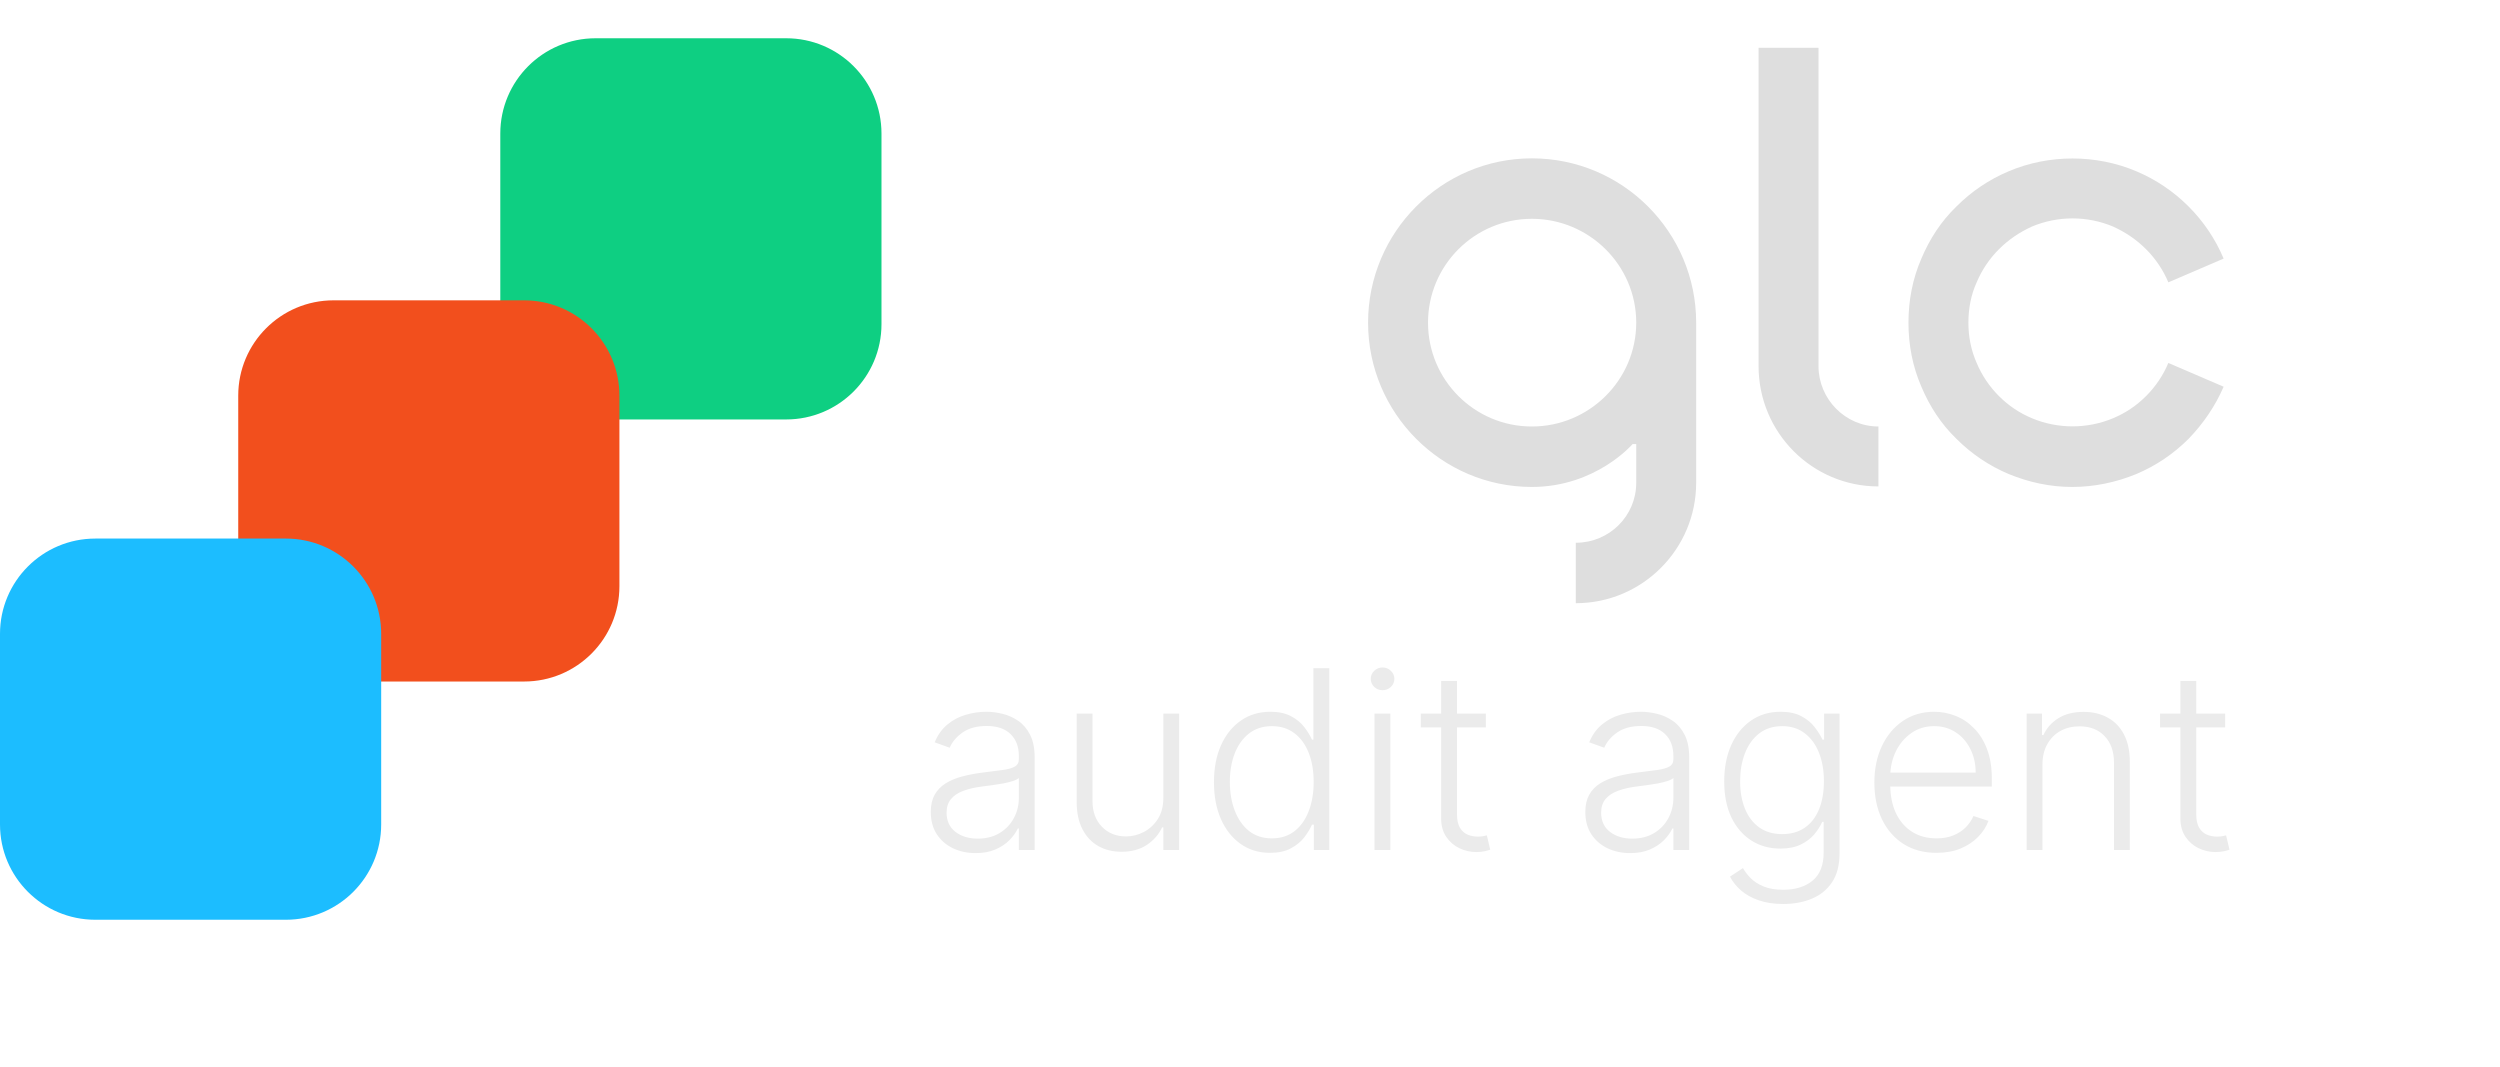
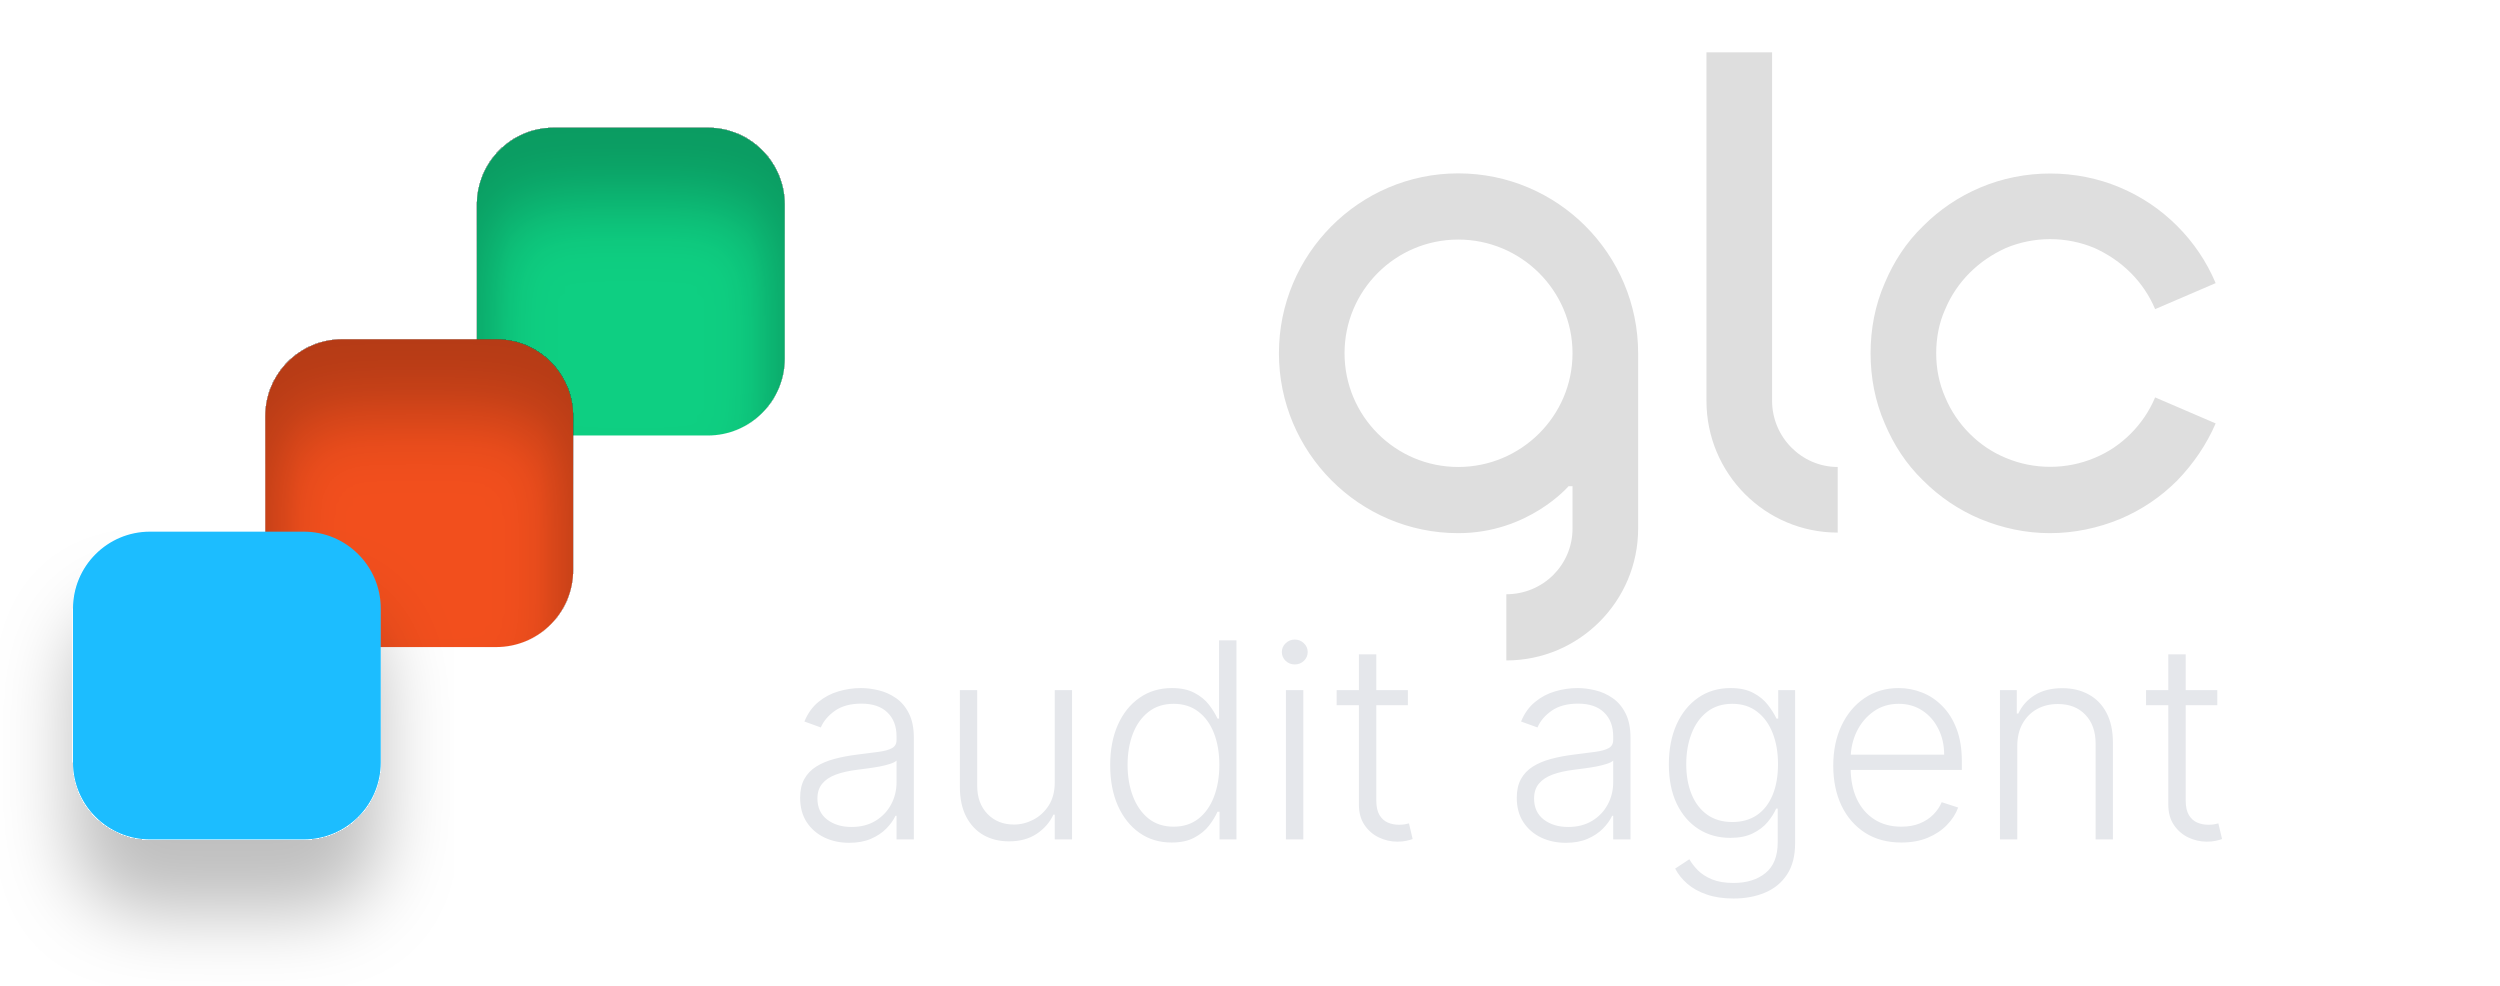
- <svg xmlns="http://www.w3.org/2000/svg" width="150" height="64" viewBox="0 0 150 64" fill="none">
-   <path d="M47.171 2.296H35.736C32.578 2.296 30.018 4.856 30.018 8.014V19.449C30.018 22.607 32.578 25.167 35.736 25.167H47.171C50.329 25.167 52.889 22.607 52.889 19.449V8.014C52.889 4.856 50.329 2.296 47.171 2.296Z" fill="#0ECF82" />
-   <path d="M31.447 18.02H20.012C16.854 18.02 14.294 20.58 14.294 23.738V35.173C14.294 38.331 16.854 40.891 20.012 40.891H31.447C34.605 40.891 37.165 38.331 37.165 35.173V23.738C37.165 20.58 34.605 18.02 31.447 18.02Z" fill="#F24F1D" />
-   <path d="M17.153 32.314H5.718C2.56 32.314 0 34.874 0 38.032V49.468C0 52.625 2.56 55.185 5.718 55.185H17.153C20.311 55.185 22.871 52.625 22.871 49.468V38.032C22.871 34.874 20.311 32.314 17.153 32.314Z" fill="#1CBDFF" />
-   <path d="M58.537 51.186C58.043 51.186 57.592 51.091 57.184 50.899C56.776 50.703 56.451 50.423 56.209 50.057C55.968 49.688 55.847 49.24 55.847 48.715C55.847 48.31 55.923 47.969 56.076 47.692C56.229 47.415 56.445 47.188 56.726 47.01C57.006 46.833 57.338 46.693 57.722 46.59C58.105 46.486 58.528 46.407 58.99 46.35C59.448 46.293 59.835 46.243 60.151 46.201C60.471 46.158 60.714 46.091 60.881 45.998C61.048 45.906 61.131 45.757 61.131 45.551V45.359C61.131 44.801 60.964 44.363 60.63 44.043C60.3 43.72 59.824 43.559 59.203 43.559C58.613 43.559 58.132 43.688 57.759 43.947C57.39 44.207 57.131 44.512 56.981 44.864L56.081 44.539C56.266 44.091 56.522 43.734 56.848 43.468C57.175 43.198 57.541 43.005 57.946 42.887C58.35 42.767 58.761 42.706 59.176 42.706C59.489 42.706 59.814 42.747 60.151 42.829C60.492 42.91 60.808 43.053 61.099 43.255C61.39 43.454 61.626 43.733 61.807 44.091C61.989 44.446 62.079 44.897 62.079 45.444V51H61.131V49.706H61.072C60.959 49.947 60.79 50.181 60.566 50.409C60.343 50.636 60.062 50.822 59.725 50.968C59.387 51.114 58.992 51.186 58.537 51.186ZM58.665 50.318C59.169 50.318 59.606 50.206 59.975 49.983C60.344 49.759 60.629 49.462 60.827 49.093C61.03 48.72 61.131 48.31 61.131 47.863V46.68C61.06 46.748 60.941 46.808 60.774 46.861C60.611 46.914 60.421 46.962 60.204 47.005C59.991 47.044 59.778 47.078 59.565 47.106C59.352 47.135 59.16 47.159 58.99 47.181C58.528 47.238 58.134 47.326 57.807 47.447C57.48 47.568 57.23 47.735 57.056 47.948C56.882 48.157 56.795 48.427 56.795 48.758C56.795 49.255 56.973 49.64 57.328 49.913C57.683 50.183 58.129 50.318 58.665 50.318ZM69.8 47.873V42.818H70.748V51H69.8V49.642H69.726C69.534 50.061 69.23 50.41 68.815 50.691C68.399 50.968 67.891 51.106 67.291 51.106C66.769 51.106 66.306 50.993 65.901 50.766C65.496 50.535 65.178 50.197 64.948 49.754C64.717 49.31 64.601 48.765 64.601 48.118V42.818H65.549V48.06C65.549 48.699 65.738 49.214 66.114 49.604C66.491 49.992 66.974 50.185 67.563 50.185C67.932 50.185 68.287 50.096 68.628 49.919C68.969 49.741 69.25 49.482 69.47 49.141C69.69 48.797 69.8 48.374 69.8 47.873ZM76.204 51.17C75.533 51.17 74.945 50.993 74.441 50.638C73.937 50.283 73.543 49.787 73.259 49.152C72.978 48.516 72.838 47.776 72.838 46.93C72.838 46.089 72.978 45.352 73.259 44.72C73.543 44.084 73.939 43.591 74.447 43.239C74.954 42.884 75.546 42.706 76.22 42.706C76.717 42.706 77.131 42.795 77.461 42.973C77.792 43.147 78.056 43.363 78.255 43.623C78.454 43.882 78.608 44.134 78.719 44.379H78.804V40.091H79.757V51H78.83V49.482H78.719C78.608 49.73 78.452 49.986 78.25 50.249C78.047 50.508 77.779 50.727 77.445 50.904C77.115 51.082 76.701 51.17 76.204 51.17ZM76.316 50.302C76.845 50.302 77.296 50.158 77.669 49.871C78.042 49.58 78.326 49.18 78.521 48.672C78.72 48.161 78.82 47.575 78.82 46.914C78.82 46.261 78.722 45.684 78.527 45.183C78.331 44.679 78.047 44.285 77.674 44.001C77.302 43.713 76.849 43.569 76.316 43.569C75.769 43.569 75.308 43.718 74.931 44.017C74.558 44.311 74.274 44.711 74.079 45.215C73.887 45.719 73.791 46.286 73.791 46.914C73.791 47.55 73.889 48.124 74.084 48.635C74.28 49.146 74.564 49.553 74.936 49.855C75.313 50.153 75.773 50.302 76.316 50.302ZM82.469 51V42.818H83.422V51H82.469ZM82.953 41.412C82.758 41.412 82.591 41.346 82.453 41.215C82.314 41.08 82.245 40.918 82.245 40.73C82.245 40.542 82.314 40.382 82.453 40.251C82.591 40.116 82.758 40.048 82.953 40.048C83.148 40.048 83.315 40.116 83.454 40.251C83.592 40.382 83.662 40.542 83.662 40.73C83.662 40.918 83.592 41.08 83.454 41.215C83.315 41.346 83.148 41.412 82.953 41.412ZM89.152 42.818V43.644H85.248V42.818H89.152ZM86.468 40.858H87.421V48.864C87.421 49.205 87.48 49.473 87.597 49.668C87.714 49.86 87.867 49.997 88.055 50.078C88.243 50.157 88.444 50.196 88.657 50.196C88.781 50.196 88.888 50.189 88.976 50.174C89.065 50.157 89.143 50.139 89.211 50.121L89.413 50.979C89.321 51.014 89.207 51.046 89.072 51.075C88.937 51.106 88.77 51.123 88.572 51.123C88.224 51.123 87.888 51.046 87.565 50.894C87.245 50.741 86.982 50.514 86.776 50.212C86.57 49.91 86.468 49.535 86.468 49.088V40.858ZM97.809 51.186C97.316 51.186 96.865 51.091 96.456 50.899C96.048 50.703 95.723 50.423 95.482 50.057C95.24 49.688 95.119 49.24 95.119 48.715C95.119 48.31 95.196 47.969 95.349 47.692C95.501 47.415 95.718 47.188 95.998 47.01C96.279 46.833 96.611 46.693 96.994 46.59C97.378 46.486 97.8 46.407 98.262 46.35C98.72 46.293 99.107 46.243 99.423 46.201C99.743 46.158 99.986 46.091 100.153 45.998C100.32 45.906 100.403 45.757 100.403 45.551V45.359C100.403 44.801 100.237 44.363 99.903 44.043C99.573 43.72 99.097 43.559 98.475 43.559C97.886 43.559 97.405 43.688 97.032 43.947C96.662 44.207 96.403 44.512 96.254 44.864L95.354 44.539C95.538 44.091 95.794 43.734 96.121 43.468C96.448 43.198 96.813 43.005 97.218 42.887C97.623 42.767 98.033 42.706 98.449 42.706C98.761 42.706 99.086 42.747 99.423 42.829C99.764 42.91 100.08 43.053 100.372 43.255C100.663 43.454 100.899 43.733 101.08 44.091C101.261 44.446 101.352 44.897 101.352 45.444V51H100.403V49.706H100.345C100.231 49.947 100.063 50.181 99.839 50.409C99.615 50.636 99.335 50.822 98.997 50.968C98.66 51.114 98.264 51.186 97.809 51.186ZM97.937 50.318C98.442 50.318 98.878 50.206 99.248 49.983C99.617 49.759 99.901 49.462 100.1 49.093C100.302 48.72 100.403 48.31 100.403 47.863V46.68C100.332 46.748 100.214 46.808 100.047 46.861C99.883 46.914 99.693 46.962 99.477 47.005C99.264 47.044 99.05 47.078 98.837 47.106C98.624 47.135 98.433 47.159 98.262 47.181C97.8 47.238 97.406 47.326 97.08 47.447C96.753 47.568 96.503 47.735 96.329 47.948C96.155 48.157 96.068 48.427 96.068 48.758C96.068 49.255 96.245 49.64 96.6 49.913C96.955 50.183 97.401 50.318 97.937 50.318ZM106.995 54.239C106.438 54.239 105.949 54.166 105.53 54.02C105.111 53.878 104.758 53.683 104.47 53.434C104.183 53.186 103.959 52.907 103.799 52.598L104.577 52.087C104.694 52.293 104.85 52.495 105.046 52.694C105.245 52.893 105.502 53.058 105.818 53.189C106.138 53.321 106.53 53.386 106.995 53.386C107.72 53.386 108.304 53.205 108.748 52.843C109.195 52.481 109.419 51.918 109.419 51.154V49.311H109.334C109.224 49.56 109.066 49.809 108.86 50.057C108.654 50.302 108.384 50.506 108.05 50.67C107.72 50.833 107.31 50.915 106.82 50.915C106.166 50.915 105.585 50.753 105.078 50.43C104.573 50.107 104.176 49.645 103.884 49.045C103.597 48.441 103.453 47.722 103.453 46.888C103.453 46.06 103.593 45.332 103.874 44.704C104.158 44.075 104.554 43.585 105.062 43.234C105.57 42.882 106.161 42.706 106.835 42.706C107.336 42.706 107.752 42.795 108.082 42.973C108.412 43.147 108.677 43.363 108.876 43.623C109.078 43.882 109.236 44.134 109.35 44.379H109.446V42.818H110.372V51.213C110.372 51.906 110.225 52.475 109.93 52.923C109.636 53.37 109.234 53.701 108.726 53.914C108.219 54.13 107.642 54.239 106.995 54.239ZM106.931 50.047C107.457 50.047 107.906 49.92 108.279 49.668C108.652 49.413 108.938 49.047 109.137 48.571C109.335 48.095 109.435 47.529 109.435 46.872C109.435 46.233 109.337 45.666 109.142 45.173C108.947 44.675 108.663 44.285 108.29 44.001C107.92 43.713 107.468 43.569 106.931 43.569C106.384 43.569 105.923 43.717 105.546 44.011C105.17 44.306 104.886 44.704 104.694 45.205C104.502 45.702 104.407 46.258 104.407 46.872C104.407 47.497 104.504 48.049 104.699 48.528C104.895 49.004 105.181 49.377 105.557 49.647C105.934 49.913 106.392 50.047 106.931 50.047ZM116.191 51.17C115.427 51.17 114.767 50.993 114.209 50.638C113.651 50.279 113.22 49.784 112.915 49.152C112.613 48.516 112.462 47.784 112.462 46.957C112.462 46.133 112.613 45.402 112.915 44.762C113.22 44.12 113.641 43.617 114.177 43.255C114.717 42.889 115.34 42.706 116.047 42.706C116.491 42.706 116.919 42.788 117.33 42.951C117.742 43.111 118.112 43.358 118.438 43.692C118.769 44.022 119.03 44.439 119.221 44.944C119.413 45.444 119.509 46.037 119.509 46.723V47.191H113.117V46.355H118.54C118.54 45.83 118.433 45.357 118.22 44.938C118.01 44.516 117.718 44.182 117.341 43.937C116.968 43.692 116.537 43.569 116.047 43.569C115.528 43.569 115.072 43.708 114.678 43.985C114.284 44.262 113.975 44.627 113.751 45.082C113.531 45.537 113.419 46.034 113.415 46.574V47.074C113.415 47.724 113.527 48.292 113.751 48.779C113.978 49.262 114.3 49.636 114.715 49.903C115.131 50.169 115.622 50.302 116.191 50.302C116.578 50.302 116.917 50.242 117.208 50.121C117.503 50 117.749 49.839 117.948 49.636C118.151 49.43 118.303 49.205 118.406 48.96L119.307 49.253C119.182 49.597 118.978 49.915 118.694 50.206C118.414 50.498 118.062 50.732 117.639 50.909C117.22 51.084 116.737 51.17 116.191 51.17ZM122.547 45.886V51H121.598V42.818H122.52V44.102H122.605C122.797 43.683 123.095 43.347 123.5 43.095C123.908 42.84 124.413 42.712 125.013 42.712C125.563 42.712 126.046 42.827 126.462 43.058C126.881 43.285 127.206 43.621 127.437 44.065C127.671 44.508 127.788 45.054 127.788 45.7V51H126.84V45.758C126.84 45.087 126.652 44.556 126.275 44.166C125.902 43.775 125.402 43.58 124.773 43.58C124.343 43.58 123.962 43.672 123.628 43.857C123.294 44.041 123.03 44.308 122.834 44.656C122.642 45 122.547 45.41 122.547 45.886ZM133.508 42.818V43.644H129.603V42.818H133.508ZM130.823 40.858H131.776V48.864C131.776 49.205 131.835 49.473 131.952 49.668C132.069 49.86 132.222 49.997 132.41 50.078C132.599 50.157 132.799 50.196 133.012 50.196C133.137 50.196 133.243 50.189 133.332 50.174C133.421 50.157 133.499 50.139 133.566 50.121L133.769 50.979C133.676 51.014 133.563 51.046 133.428 51.075C133.293 51.106 133.126 51.123 132.927 51.123C132.579 51.123 132.243 51.046 131.92 50.894C131.601 50.741 131.338 50.514 131.132 50.212C130.926 49.91 130.823 49.535 130.823 49.088V40.858Z" fill="#EBEBEB" />
-   <path d="M91.912 9.501C97.368 9.501 101.77 13.934 101.77 19.359V28.969C101.77 32.937 98.546 36.192 94.547 36.192V32.565C96.562 32.565 98.174 30.953 98.174 28.969V26.644H97.957C97.957 26.644 95.756 29.217 91.912 29.217C86.487 29.217 82.085 24.784 82.085 19.359C82.085 13.934 86.487 9.501 91.912 9.501ZM91.912 25.59C95.353 25.59 98.174 22.8 98.174 19.359C98.174 15.918 95.353 13.128 91.912 13.128C88.471 13.128 85.681 15.918 85.681 19.359C85.681 22.8 88.471 25.59 91.912 25.59ZM109.11 21.963C109.11 23.947 110.722 25.59 112.706 25.59V29.186C108.738 29.186 105.514 25.962 105.514 21.963V2.867H109.11V21.963ZM130.101 21.777L133.418 23.203C132.922 24.35 132.209 25.404 131.31 26.334C130.411 27.233 129.357 27.946 128.179 28.442C126.97 28.938 125.668 29.217 124.335 29.217C123.002 29.217 121.731 28.938 120.522 28.442C119.344 27.946 118.29 27.233 117.391 26.334C116.461 25.435 115.779 24.381 115.283 23.203C114.756 21.994 114.508 20.692 114.508 19.359C114.508 18.026 114.756 16.724 115.283 15.515C115.779 14.337 116.461 13.283 117.391 12.384C118.29 11.485 119.344 10.772 120.522 10.276C122.94 9.253 125.761 9.253 128.179 10.276C129.357 10.772 130.411 11.485 131.31 12.384C132.209 13.283 132.922 14.337 133.418 15.515L130.101 16.941C129.791 16.197 129.326 15.515 128.768 14.957C128.179 14.368 127.528 13.934 126.784 13.593C125.234 12.942 123.467 12.942 121.917 13.593C121.173 13.934 120.522 14.368 119.933 14.957C119.375 15.515 118.91 16.197 118.6 16.941C118.259 17.685 118.104 18.522 118.104 19.359C118.104 20.196 118.259 21.002 118.6 21.777C118.91 22.521 119.375 23.203 119.933 23.761C120.522 24.35 121.173 24.784 121.917 25.094C123.467 25.745 125.234 25.745 126.784 25.094C127.528 24.784 128.179 24.35 128.768 23.761C129.326 23.203 129.791 22.521 130.101 21.777Z" fill="#DEDEDE" />
+ <svg xmlns="http://www.w3.org/2000/svg" width="137" height="54" viewBox="0 0 137 54" fill="none">
+   <g filter="url(#filter0_i_522_233)">
+     <path d="M38.784 7H30.352C28.023 7 26.135 8.887 26.135 11.216V19.648C26.135 21.977 28.023 23.865 30.352 23.865H38.784C41.113 23.865 43 21.977 43 19.648V11.216C43 8.887 41.113 7 38.784 7Z" fill="#0ECF82" />
+   </g>
+   <g filter="url(#filter1_i_522_233)">
+     <path d="M27.19 18.595H18.757C16.428 18.595 14.541 20.482 14.541 22.811V31.243C14.541 33.572 16.428 35.459 18.757 35.459H27.19C29.518 35.459 31.406 33.572 31.406 31.243V22.811C31.406 20.482 29.518 18.595 27.19 18.595Z" fill="#F24F1D" />
+   </g>
+   <g filter="url(#filter2_d_522_233)">
+     <path d="M16.649 29.135H8.216C5.888 29.135 4 31.023 4 33.351V41.784C4 44.112 5.888 46 8.216 46H16.649C18.977 46 20.865 44.112 20.865 41.784V33.351C20.865 31.023 18.977 29.135 16.649 29.135Z" fill="#1CBDFF" />
+   </g>
+   <path d="M46.537 46.186C46.043 46.186 45.592 46.091 45.184 45.899C44.776 45.703 44.451 45.423 44.209 45.057C43.968 44.688 43.847 44.24 43.847 43.715C43.847 43.31 43.923 42.969 44.076 42.692C44.229 42.415 44.445 42.188 44.726 42.01C45.006 41.833 45.338 41.693 45.722 41.59C46.105 41.486 46.528 41.407 46.99 41.35C47.448 41.293 47.835 41.243 48.151 41.201C48.471 41.158 48.714 41.091 48.881 40.998C49.048 40.906 49.131 40.757 49.131 40.551V40.359C49.131 39.801 48.964 39.363 48.63 39.043C48.3 38.72 47.824 38.559 47.203 38.559C46.613 38.559 46.132 38.688 45.759 38.947C45.39 39.207 45.131 39.512 44.981 39.864L44.081 39.539C44.266 39.091 44.522 38.734 44.848 38.468C45.175 38.198 45.541 38.005 45.946 37.887C46.35 37.767 46.761 37.706 47.176 37.706C47.489 37.706 47.814 37.747 48.151 37.829C48.492 37.91 48.808 38.053 49.099 38.255C49.39 38.454 49.626 38.733 49.807 39.091C49.989 39.446 50.079 39.897 50.079 40.444V46H49.131V44.706H49.072C48.959 44.947 48.79 45.181 48.566 45.409C48.343 45.636 48.062 45.822 47.725 45.968C47.387 46.114 46.992 46.186 46.537 46.186ZM46.665 45.318C47.169 45.318 47.606 45.206 47.975 44.983C48.344 44.759 48.629 44.462 48.827 44.093C49.03 43.72 49.131 43.31 49.131 42.863V41.68C49.06 41.748 48.941 41.808 48.774 41.861C48.611 41.914 48.421 41.962 48.204 42.005C47.991 42.044 47.778 42.078 47.565 42.106C47.352 42.135 47.16 42.159 46.99 42.181C46.528 42.238 46.134 42.326 45.807 42.447C45.48 42.568 45.23 42.735 45.056 42.948C44.882 43.157 44.795 43.427 44.795 43.758C44.795 44.255 44.973 44.64 45.328 44.913C45.683 45.183 46.129 45.318 46.665 45.318ZM57.8 42.873V37.818H58.748V46H57.8V44.642H57.726C57.534 45.061 57.23 45.41 56.815 45.691C56.399 45.968 55.892 46.106 55.291 46.106C54.769 46.106 54.306 45.993 53.901 45.766C53.496 45.535 53.178 45.197 52.948 44.754C52.717 44.31 52.601 43.765 52.601 43.118V37.818H53.55V43.06C53.55 43.699 53.738 44.214 54.114 44.604C54.491 44.992 54.974 45.185 55.563 45.185C55.932 45.185 56.288 45.096 56.628 44.919C56.969 44.741 57.25 44.482 57.47 44.141C57.69 43.797 57.8 43.374 57.8 42.873ZM64.204 46.17C63.533 46.17 62.945 45.993 62.441 45.638C61.937 45.283 61.543 44.787 61.259 44.152C60.978 43.516 60.838 42.776 60.838 41.93C60.838 41.089 60.978 40.352 61.259 39.72C61.543 39.084 61.939 38.591 62.447 38.239C62.954 37.884 63.545 37.706 64.22 37.706C64.717 37.706 65.131 37.795 65.461 37.973C65.792 38.147 66.056 38.363 66.255 38.623C66.454 38.882 66.608 39.134 66.719 39.379H66.804V35.091H67.757V46H66.83V44.482H66.719C66.608 44.73 66.452 44.986 66.25 45.249C66.047 45.508 65.779 45.727 65.445 45.904C65.115 46.082 64.701 46.17 64.204 46.17ZM64.316 45.302C64.845 45.302 65.296 45.158 65.669 44.871C66.042 44.58 66.326 44.18 66.521 43.672C66.72 43.161 66.82 42.575 66.82 41.914C66.82 41.261 66.722 40.684 66.527 40.183C66.331 39.679 66.047 39.285 65.674 39.001C65.302 38.713 64.849 38.569 64.316 38.569C63.769 38.569 63.308 38.718 62.931 39.017C62.558 39.311 62.274 39.711 62.079 40.215C61.887 40.719 61.791 41.286 61.791 41.914C61.791 42.55 61.889 43.124 62.084 43.635C62.28 44.146 62.564 44.553 62.937 44.855C63.313 45.153 63.773 45.302 64.316 45.302ZM70.469 46V37.818H71.422V46H70.469ZM70.953 36.412C70.758 36.412 70.591 36.346 70.453 36.215C70.314 36.08 70.245 35.918 70.245 35.73C70.245 35.542 70.314 35.382 70.453 35.251C70.591 35.116 70.758 35.048 70.953 35.048C71.148 35.048 71.315 35.116 71.454 35.251C71.592 35.382 71.662 35.542 71.662 35.73C71.662 35.918 71.592 36.08 71.454 36.215C71.315 36.346 71.148 36.412 70.953 36.412ZM77.152 37.818V38.644H73.248V37.818H77.152ZM74.468 35.858H75.421V43.864C75.421 44.205 75.48 44.473 75.597 44.668C75.714 44.86 75.867 44.997 76.055 45.078C76.243 45.157 76.444 45.196 76.657 45.196C76.781 45.196 76.888 45.189 76.976 45.174C77.065 45.157 77.143 45.139 77.211 45.121L77.413 45.979C77.321 46.014 77.207 46.046 77.072 46.075C76.937 46.106 76.77 46.123 76.572 46.123C76.224 46.123 75.888 46.046 75.565 45.894C75.245 45.741 74.982 45.514 74.776 45.212C74.57 44.91 74.468 44.535 74.468 44.088V35.858ZM85.809 46.186C85.316 46.186 84.865 46.091 84.456 45.899C84.048 45.703 83.723 45.423 83.482 45.057C83.24 44.688 83.119 44.24 83.119 43.715C83.119 43.31 83.196 42.969 83.349 42.692C83.501 42.415 83.718 42.188 83.998 42.01C84.279 41.833 84.611 41.693 84.994 41.59C85.378 41.486 85.8 41.407 86.262 41.35C86.72 41.293 87.107 41.243 87.423 41.201C87.743 41.158 87.986 41.091 88.153 40.998C88.32 40.906 88.403 40.757 88.403 40.551V40.359C88.403 39.801 88.237 39.363 87.903 39.043C87.573 38.72 87.097 38.559 86.475 38.559C85.886 38.559 85.405 38.688 85.032 38.947C84.662 39.207 84.403 39.512 84.254 39.864L83.354 39.539C83.538 39.091 83.794 38.734 84.121 38.468C84.448 38.198 84.813 38.005 85.218 37.887C85.623 37.767 86.033 37.706 86.449 37.706C86.761 37.706 87.086 37.747 87.423 37.829C87.764 37.91 88.08 38.053 88.371 38.255C88.663 38.454 88.899 38.733 89.08 39.091C89.261 39.446 89.352 39.897 89.352 40.444V46H88.403V44.706H88.345C88.231 44.947 88.063 45.181 87.839 45.409C87.615 45.636 87.335 45.822 86.997 45.968C86.66 46.114 86.264 46.186 85.809 46.186ZM85.937 45.318C86.442 45.318 86.878 45.206 87.248 44.983C87.617 44.759 87.901 44.462 88.1 44.093C88.302 43.72 88.403 43.31 88.403 42.863V41.68C88.332 41.748 88.213 41.808 88.047 41.861C87.883 41.914 87.693 41.962 87.477 42.005C87.264 42.044 87.05 42.078 86.837 42.106C86.624 42.135 86.433 42.159 86.262 42.181C85.8 42.238 85.406 42.326 85.08 42.447C84.753 42.568 84.503 42.735 84.329 42.948C84.155 43.157 84.068 43.427 84.068 43.758C84.068 44.255 84.245 44.64 84.6 44.913C84.955 45.183 85.401 45.318 85.937 45.318ZM94.995 49.239C94.438 49.239 93.95 49.166 93.531 49.02C93.111 48.878 92.758 48.683 92.47 48.434C92.183 48.186 91.959 47.907 91.799 47.598L92.577 47.087C92.694 47.293 92.85 47.495 93.046 47.694C93.245 47.893 93.502 48.058 93.818 48.189C94.138 48.321 94.53 48.386 94.995 48.386C95.72 48.386 96.304 48.205 96.748 47.843C97.195 47.481 97.419 46.918 97.419 46.154V44.311H97.334C97.224 44.56 97.066 44.809 96.86 45.057C96.654 45.302 96.384 45.506 96.05 45.67C95.72 45.833 95.31 45.915 94.82 45.915C94.166 45.915 93.585 45.753 93.078 45.43C92.573 45.107 92.176 44.645 91.885 44.045C91.597 43.441 91.453 42.722 91.453 41.888C91.453 41.06 91.593 40.332 91.874 39.704C92.158 39.075 92.554 38.585 93.062 38.234C93.57 37.882 94.161 37.706 94.835 37.706C95.336 37.706 95.752 37.795 96.082 37.973C96.412 38.147 96.677 38.363 96.876 38.623C97.078 38.882 97.236 39.134 97.35 39.379H97.446V37.818H98.372V46.213C98.372 46.906 98.225 47.475 97.93 47.923C97.636 48.37 97.234 48.701 96.727 48.914C96.219 49.13 95.642 49.239 94.995 49.239ZM94.931 45.047C95.457 45.047 95.906 44.92 96.279 44.668C96.652 44.413 96.938 44.047 97.137 43.571C97.335 43.095 97.435 42.529 97.435 41.872C97.435 41.233 97.337 40.666 97.142 40.173C96.947 39.675 96.663 39.285 96.29 39.001C95.92 38.713 95.468 38.569 94.931 38.569C94.385 38.569 93.923 38.717 93.546 39.011C93.17 39.306 92.886 39.704 92.694 40.205C92.502 40.702 92.406 41.258 92.406 41.872C92.406 42.497 92.504 43.049 92.7 43.528C92.895 44.004 93.181 44.377 93.557 44.647C93.933 44.913 94.392 45.047 94.931 45.047ZM104.191 46.17C103.427 46.17 102.767 45.993 102.209 45.638C101.651 45.279 101.22 44.784 100.915 44.152C100.613 43.516 100.462 42.784 100.462 41.957C100.462 41.133 100.613 40.402 100.915 39.762C101.22 39.12 101.641 38.617 102.177 38.255C102.717 37.889 103.34 37.706 104.047 37.706C104.491 37.706 104.919 37.788 105.33 37.951C105.742 38.111 106.112 38.358 106.438 38.692C106.769 39.022 107.03 39.439 107.221 39.944C107.413 40.444 107.509 41.037 107.509 41.723V42.191H101.117V41.355H106.54C106.54 40.83 106.433 40.357 106.22 39.938C106.01 39.516 105.718 39.182 105.341 38.937C104.968 38.692 104.537 38.569 104.047 38.569C103.528 38.569 103.072 38.708 102.678 38.985C102.284 39.262 101.975 39.627 101.751 40.082C101.531 40.537 101.419 41.034 101.415 41.574V42.074C101.415 42.724 101.527 43.292 101.751 43.779C101.978 44.262 102.3 44.636 102.715 44.903C103.131 45.169 103.622 45.302 104.191 45.302C104.578 45.302 104.917 45.242 105.208 45.121C105.503 45 105.749 44.839 105.948 44.636C106.151 44.43 106.303 44.205 106.406 43.96L107.307 44.253C107.182 44.597 106.978 44.915 106.694 45.206C106.414 45.498 106.062 45.732 105.639 45.909C105.22 46.084 104.737 46.17 104.191 46.17ZM110.547 40.886V46H109.598V37.818H110.52V39.102H110.605C110.797 38.683 111.095 38.347 111.5 38.095C111.908 37.84 112.413 37.712 113.013 37.712C113.563 37.712 114.046 37.827 114.462 38.058C114.881 38.285 115.206 38.621 115.437 39.065C115.671 39.508 115.788 40.054 115.788 40.7V46H114.84V40.758C114.84 40.087 114.652 39.556 114.275 39.166C113.902 38.775 113.402 38.58 112.773 38.58C112.343 38.58 111.962 38.672 111.628 38.857C111.294 39.041 111.03 39.308 110.834 39.656C110.642 40 110.547 40.41 110.547 40.886ZM121.508 37.818V38.644H117.603V37.818H121.508ZM118.823 35.858H119.776V43.864C119.776 44.205 119.835 44.473 119.952 44.668C120.069 44.86 120.222 44.997 120.41 45.078C120.599 45.157 120.799 45.196 121.012 45.196C121.137 45.196 121.243 45.189 121.332 45.174C121.421 45.157 121.499 45.139 121.566 45.121L121.769 45.979C121.676 46.014 121.563 46.046 121.428 46.075C121.293 46.106 121.126 46.123 120.927 46.123C120.579 46.123 120.243 46.046 119.92 45.894C119.601 45.741 119.338 45.514 119.132 45.212C118.926 44.91 118.823 44.535 118.823 44.088V35.858Z" fill="#E5E7EB" />
+   <path d="M79.912 9.501C85.368 9.501 89.77 13.934 89.77 19.359V28.969C89.77 32.937 86.546 36.192 82.547 36.192V32.565C84.562 32.565 86.174 30.953 86.174 28.969V26.644H85.957C85.957 26.644 83.756 29.217 79.912 29.217C74.487 29.217 70.085 24.784 70.085 19.359C70.085 13.934 74.487 9.501 79.912 9.501ZM79.912 25.59C83.353 25.59 86.174 22.8 86.174 19.359C86.174 15.918 83.353 13.128 79.912 13.128C76.471 13.128 73.681 15.918 73.681 19.359C73.681 22.8 76.471 25.59 79.912 25.59ZM97.11 21.963C97.11 23.947 98.722 25.59 100.706 25.59V29.186C96.738 29.186 93.514 25.962 93.514 21.963V2.867H97.11V21.963ZM118.101 21.777L121.418 23.203C120.922 24.35 120.209 25.404 119.31 26.334C118.411 27.233 117.357 27.946 116.179 28.442C114.97 28.938 113.668 29.217 112.335 29.217C111.002 29.217 109.731 28.938 108.522 28.442C107.344 27.946 106.29 27.233 105.391 26.334C104.461 25.435 103.779 24.381 103.283 23.203C102.756 21.994 102.508 20.692 102.508 19.359C102.508 18.026 102.756 16.724 103.283 15.515C103.779 14.337 104.461 13.283 105.391 12.384C106.29 11.485 107.344 10.772 108.522 10.276C110.94 9.253 113.761 9.253 116.179 10.276C117.357 10.772 118.411 11.485 119.31 12.384C120.209 13.283 120.922 14.337 121.418 15.515L118.101 16.941C117.791 16.197 117.326 15.515 116.768 14.957C116.179 14.368 115.528 13.934 114.784 13.593C113.234 12.942 111.467 12.942 109.917 13.593C109.173 13.934 108.522 14.368 107.933 14.957C107.375 15.515 106.91 16.197 106.6 16.941C106.259 17.685 106.104 18.522 106.104 19.359C106.104 20.196 106.259 21.002 106.6 21.777C106.91 22.521 107.375 23.203 107.933 23.761C108.522 24.35 109.173 24.784 109.917 25.094C111.467 25.745 113.234 25.745 114.784 25.094C115.528 24.784 116.179 24.35 116.768 23.761C117.326 23.203 117.791 22.521 118.101 21.777Z" fill="#DEDEDE" />
+   <defs>
+     <filter id="filter0_i_522_233" x="26.135" y="7" width="16.865" height="20.865" filterUnits="userSpaceOnUse" color-interpolation-filters="sRGB">
+       <feFlood flood-opacity="0" result="BackgroundImageFix" />
+       <feBlend mode="normal" in="SourceGraphic" in2="BackgroundImageFix" result="shape" />
+       <feColorMatrix in="SourceAlpha" type="matrix" values="0 0 0 0 0 0 0 0 0 0 0 0 0 0 0 0 0 0 127 0" result="hardAlpha" />
+       <feOffset dy="4" />
+       <feGaussianBlur stdDeviation="2" />
+       <feComposite in2="hardAlpha" operator="arithmetic" k2="-1" k3="1" />
+       <feColorMatrix type="matrix" values="0 0 0 0 0 0 0 0 0 0 0 0 0 0 0 0 0 0 0.25 0" />
+       <feBlend mode="normal" in2="shape" result="effect1_innerShadow_522_233" />
+     </filter>
+     <filter id="filter1_i_522_233" x="14.541" y="18.595" width="16.865" height="20.865" filterUnits="userSpaceOnUse" color-interpolation-filters="sRGB">
+       <feFlood flood-opacity="0" result="BackgroundImageFix" />
+       <feBlend mode="normal" in="SourceGraphic" in2="BackgroundImageFix" result="shape" />
+       <feColorMatrix in="SourceAlpha" type="matrix" values="0 0 0 0 0 0 0 0 0 0 0 0 0 0 0 0 0 0 127 0" result="hardAlpha" />
+       <feOffset dy="4" />
+       <feGaussianBlur stdDeviation="2" />
+       <feComposite in2="hardAlpha" operator="arithmetic" k2="-1" k3="1" />
+       <feColorMatrix type="matrix" values="0 0 0 0 0 0 0 0 0 0 0 0 0 0 0 0 0 0 0.25 0" />
+       <feBlend mode="normal" in2="shape" result="effect1_innerShadow_522_233" />
+     </filter>
+     <filter id="filter2_d_522_233" x="0" y="29.135" width="24.865" height="24.865" filterUnits="userSpaceOnUse" color-interpolation-filters="sRGB">
+       <feFlood flood-opacity="0" result="BackgroundImageFix" />
+       <feColorMatrix in="SourceAlpha" type="matrix" values="0 0 0 0 0 0 0 0 0 0 0 0 0 0 0 0 0 0 127 0" result="hardAlpha" />
+       <feOffset dy="4" />
+       <feGaussianBlur stdDeviation="2" />
+       <feComposite in2="hardAlpha" operator="out" />
+       <feColorMatrix type="matrix" values="0 0 0 0 0 0 0 0 0 0 0 0 0 0 0 0 0 0 0.25 0" />
+       <feBlend mode="normal" in2="BackgroundImageFix" result="effect1_dropShadow_522_233" />
+       <feBlend mode="normal" in="SourceGraphic" in2="effect1_dropShadow_522_233" result="shape" />
+     </filter>
+   </defs>
</svg>
